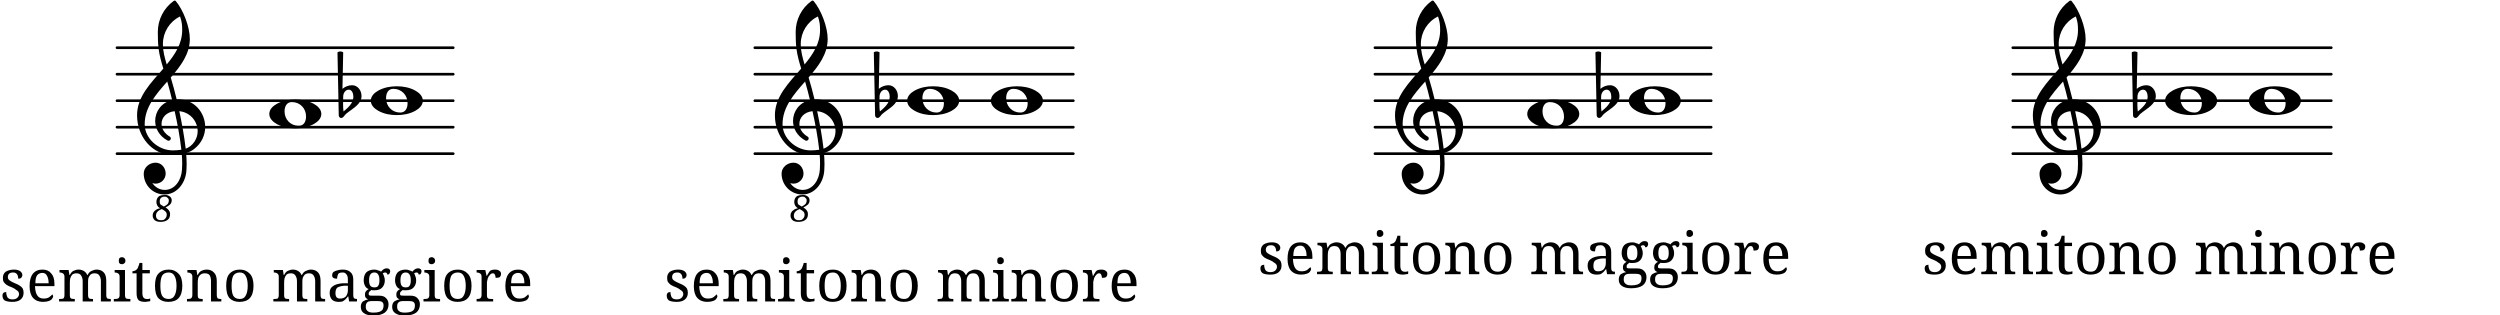
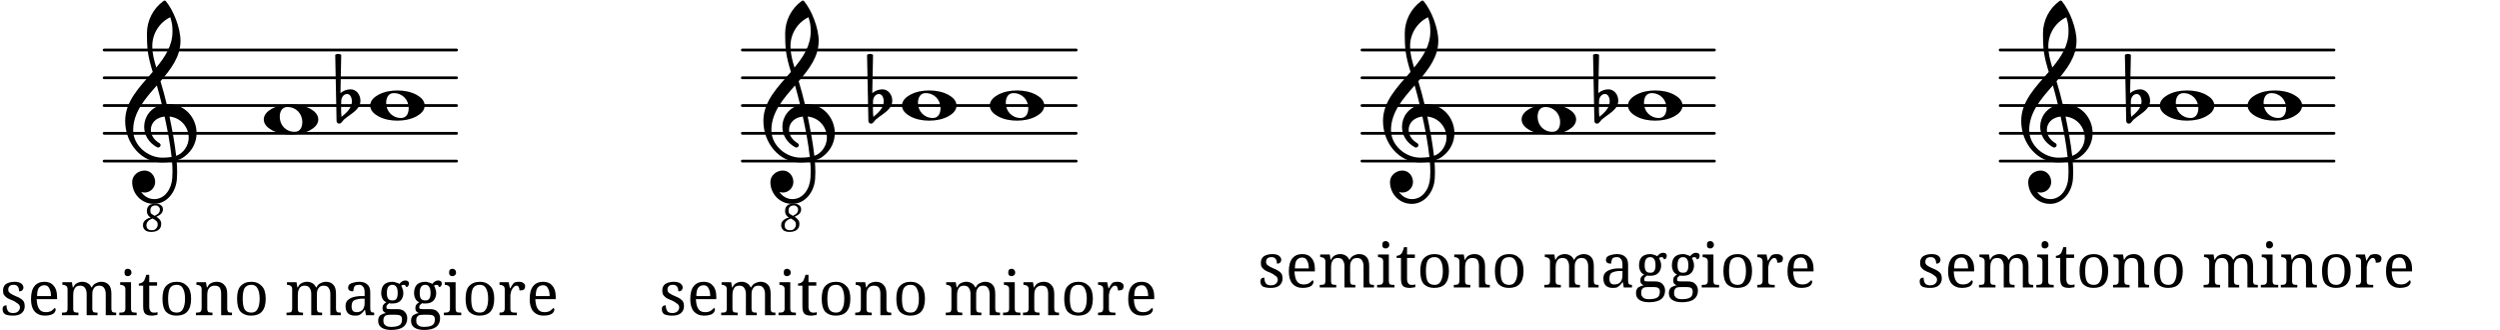
- <svg xmlns="http://www.w3.org/2000/svg" xmlns:xlink="http://www.w3.org/1999/xlink" version="1.2" width="165.85mm" height="20.86mm" viewBox="0 -0 94.378 11.868">
+ <svg xmlns="http://www.w3.org/2000/svg" xmlns:xlink="http://www.w3.org/1999/xlink" version="1.2" width="158.17mm" height="20.87mm" viewBox="0 -0 90.008 11.876">
  <style type="text/css">

tspan { white-space: pre; }

</style>
-   <g transform="translate(4.3661, 5.8)">
+   <g transform="translate(3.7003, 5.8)">
    <line stroke-linejoin="round" stroke-linecap="round" stroke-width="0.1" stroke="currentColor" x1="0.05" y1="0" x2="12.744" y2="0" />
  </g>
-   <g transform="translate(4.3661, 4.8)">
+   <g transform="translate(3.7003, 4.8)">
    <line stroke-linejoin="round" stroke-linecap="round" stroke-width="0.1" stroke="currentColor" x1="0.05" y1="0" x2="12.744" y2="0" />
  </g>
-   <g transform="translate(4.3661, 3.8)">
+   <g transform="translate(3.7003, 3.8)">
    <line stroke-linejoin="round" stroke-linecap="round" stroke-width="0.1" stroke="currentColor" x1="0.05" y1="0" x2="12.744" y2="0" />
  </g>
-   <g transform="translate(4.3661, 2.8)">
+   <g transform="translate(3.7003, 2.8)">
    <line stroke-linejoin="round" stroke-linecap="round" stroke-width="0.1" stroke="currentColor" x1="0.05" y1="0" x2="12.744" y2="0" />
  </g>
-   <g transform="translate(4.3661, 1.8)">
+   <g transform="translate(3.7003, 1.8)">
    <line stroke-linejoin="round" stroke-linecap="round" stroke-width="0.1" stroke="currentColor" x1="0.05" y1="0" x2="12.744" y2="0" />
  </g>
-   <g transform="translate(12.8481, 3.8)">
+   <g transform="translate(12.1823, 3.8)">
    <path transform="scale(0.004, -0.004)" d="M27 41l-1 -66v-11c0 -22 1 -44 4 -66c45 38 93 80 93 139c0 33 -14 67 -43 67c-31 0 -52 -30 -53 -63zM-15 -138l-12 595c8 5 18 8 27 8s19 -3 27 -8l-7 -345c25 21 58 34 91 34c52 0 89 -48 89 -102c0 -80 -86 -117 -147 -169c-15 -13 -24 -38 -45 -38 c-13 0 -23 11 -23 25z" fill="currentColor" />
  </g>
  <a style="color:inherit;" xlink:href="textedit:///home/johannes/common-lisp/setzkasten/lilypond-export/b5-c4-m3-c.ly:40:48:49">
-     <g transform="translate(13.9981, 3.8)">
+     <g transform="translate(13.3323, 3.8)">
      <path transform="scale(0.004, -0.004)" d="M213 112c-50 0 -69 -43 -69 -88c0 -77 57 -136 134 -136c50 0 69 43 69 88c0 77 -57 136 -134 136zM491 0c0 -43 -34 -75 -72 -96c-53 -29 -114 -40 -174 -40s-120 11 -173 40c-38 21 -72 53 -72 96s34 75 72 96c53 29 113 40 173 40s121 -11 174 -40 c38 -21 72 -53 72 -96z" fill="currentColor" />
    </g>
  </a>
  <a style="color:inherit;" xlink:href="textedit:///home/johannes/common-lisp/setzkasten/lilypond-export/b5-c4-m3-c.ly:38:16:17">
</a>
-   <g transform="translate(5.7482, 8.3595)">
+   <g transform="translate(5.1336, 8.334)">
    <text font-family="serif" font-style="italic" font-size="1.386" text-anchor="start" fill="currentColor">
      <tspan>8</tspan>
    </text>
  </g>
-   <g transform="translate(5.1661, 4.8)">
+   <g transform="translate(4.5003, 4.8)">
    <path transform="scale(0.004, -0.004)" d="M266 -635h-6c-108 0 -195 88 -195 197c0 58 53 103 112 103c54 0 95 -47 95 -103c0 -52 -43 -95 -95 -95c-11 0 -21 2 -31 6c26 -39 68 -65 117 -65h4zM461 -203c68 24 113 95 113 164c0 90 -66 179 -173 190c24 -116 46 -231 60 -354zM74 28c0 -135 129 -247 264 -247 c28 0 55 2 82 6c-14 127 -37 245 -63 364c-79 -8 -124 -61 -124 -119c0 -44 25 -91 81 -123c5 -5 7 -10 7 -15c0 -11 -10 -22 -22 -22c-3 0 -6 1 -9 2c-80 43 -117 115 -117 185c0 88 58 174 160 197c-14 58 -29 117 -46 175c-107 -121 -213 -243 -213 -403zM335 -262 c-188 0 -333 172 -333 374c0 177 131 306 248 441c-19 62 -37 125 -45 190c-6 52 -7 104 -7 156c0 115 55 224 149 292c6 5 14 5 20 0c71 -84 133 -245 133 -358c0 -143 -86 -255 -180 -364c21 -68 39 -138 56 -207c4 0 9 1 13 1c155 0 256 -128 256 -261 c0 -76 -33 -154 -107 -210c-22 -17 -47 -28 -73 -36c3 -35 5 -70 5 -105c0 -19 -1 -39 -2 -58c-7 -119 -88 -225 -202 -228l1 43c93 2 153 92 159 191c1 18 2 37 2 55c0 31 -1 61 -4 92c-29 -5 -58 -8 -89 -8zM428 916c0 55 -4 79 -20 129c-99 -48 -162 -149 -162 -259 c0 -74 18 -133 36 -194c80 97 146 198 146 324z" fill="currentColor" />
  </g>
  <a style="color:inherit;" xlink:href="textedit:///home/johannes/common-lisp/setzkasten/lilypond-export/b5-c4-m3-c.ly:40:43:44">
-     <g transform="translate(10.1661, 4.3)">
+     <g transform="translate(9.5003, 4.3)">
      <path transform="scale(0.004, -0.004)" d="M213 112c-50 0 -69 -43 -69 -88c0 -77 57 -136 134 -136c50 0 69 43 69 88c0 77 -57 136 -134 136zM491 0c0 -43 -34 -75 -72 -96c-53 -29 -114 -40 -174 -40s-120 11 -173 40c-38 21 -72 53 -72 96s34 75 72 96c53 29 113 40 173 40s121 -11 174 -40 c38 -21 72 -53 72 -96z" fill="currentColor" />
    </g>
  </a>
-   <g transform="translate(0, 11.3791)">
+   <g transform="translate(0, 11.3478)">
    <text font-family="serif" font-size="2.2" text-anchor="start" fill="currentColor">
      <tspan>semitono maggiore</tspan>
    </text>
  </g>
-   <g transform="translate(28.4456, 5.8)">
+   <g transform="translate(26.6872, 5.8)">
    <line stroke-linejoin="round" stroke-linecap="round" stroke-width="0.1" stroke="currentColor" x1="0.05" y1="0" x2="12.074" y2="0" />
  </g>
-   <g transform="translate(28.4456, 4.8)">
+   <g transform="translate(26.6872, 4.8)">
    <line stroke-linejoin="round" stroke-linecap="round" stroke-width="0.1" stroke="currentColor" x1="0.05" y1="0" x2="12.074" y2="0" />
  </g>
-   <g transform="translate(28.4456, 3.8)">
+   <g transform="translate(26.6872, 3.8)">
    <line stroke-linejoin="round" stroke-linecap="round" stroke-width="0.1" stroke="currentColor" x1="0.05" y1="0" x2="12.074" y2="0" />
  </g>
-   <g transform="translate(28.4456, 2.8)">
+   <g transform="translate(26.6872, 2.8)">
    <line stroke-linejoin="round" stroke-linecap="round" stroke-width="0.1" stroke="currentColor" x1="0.05" y1="0" x2="12.074" y2="0" />
  </g>
-   <g transform="translate(28.4456, 1.8)">
+   <g transform="translate(26.6872, 1.8)">
    <line stroke-linejoin="round" stroke-linecap="round" stroke-width="0.1" stroke="currentColor" x1="0.05" y1="0" x2="12.074" y2="0" />
  </g>
  <a style="color:inherit;" xlink:href="textedit:///home/johannes/common-lisp/setzkasten/lilypond-export/b5-c4-m3-c.ly:74:50:51">
-     <g transform="translate(37.4076, 3.8)">
+     <g transform="translate(35.6492, 3.8)">
      <path transform="scale(0.004, -0.004)" d="M213 112c-50 0 -69 -43 -69 -88c0 -77 57 -136 134 -136c50 0 69 43 69 88c0 77 -57 136 -134 136zM491 0c0 -43 -34 -75 -72 -96c-53 -29 -114 -40 -174 -40s-120 11 -173 40c-38 21 -72 53 -72 96s34 75 72 96c53 29 113 40 173 40s121 -11 174 -40 c38 -21 72 -53 72 -96z" fill="currentColor" />
    </g>
  </a>
-   <g transform="translate(33.0956, 3.8)">
+   <g transform="translate(31.3372, 3.8)">
    <path transform="scale(0.004, -0.004)" d="M27 41l-1 -66v-11c0 -22 1 -44 4 -66c45 38 93 80 93 139c0 33 -14 67 -43 67c-31 0 -52 -30 -53 -63zM-15 -138l-12 595c8 5 18 8 27 8s19 -3 27 -8l-7 -345c25 21 58 34 91 34c52 0 89 -48 89 -102c0 -80 -86 -117 -147 -169c-15 -13 -24 -38 -45 -38 c-13 0 -23 11 -23 25z" fill="currentColor" />
  </g>
  <a style="color:inherit;" xlink:href="textedit:///home/johannes/common-lisp/setzkasten/lilypond-export/b5-c4-m3-c.ly:72:16:17">
</a>
-   <g transform="translate(29.8278, 8.3595)">
+   <g transform="translate(28.1206, 8.334)">
    <text font-family="serif" font-style="italic" font-size="1.386" text-anchor="start" fill="currentColor">
      <tspan>8</tspan>
    </text>
  </g>
-   <g transform="translate(29.2456, 4.8)">
+   <g transform="translate(27.4872, 4.8)">
    <path transform="scale(0.004, -0.004)" d="M266 -635h-6c-108 0 -195 88 -195 197c0 58 53 103 112 103c54 0 95 -47 95 -103c0 -52 -43 -95 -95 -95c-11 0 -21 2 -31 6c26 -39 68 -65 117 -65h4zM461 -203c68 24 113 95 113 164c0 90 -66 179 -173 190c24 -116 46 -231 60 -354zM74 28c0 -135 129 -247 264 -247 c28 0 55 2 82 6c-14 127 -37 245 -63 364c-79 -8 -124 -61 -124 -119c0 -44 25 -91 81 -123c5 -5 7 -10 7 -15c0 -11 -10 -22 -22 -22c-3 0 -6 1 -9 2c-80 43 -117 115 -117 185c0 88 58 174 160 197c-14 58 -29 117 -46 175c-107 -121 -213 -243 -213 -403zM335 -262 c-188 0 -333 172 -333 374c0 177 131 306 248 441c-19 62 -37 125 -45 190c-6 52 -7 104 -7 156c0 115 55 224 149 292c6 5 14 5 20 0c71 -84 133 -245 133 -358c0 -143 -86 -255 -180 -364c21 -68 39 -138 56 -207c4 0 9 1 13 1c155 0 256 -128 256 -261 c0 -76 -33 -154 -107 -210c-22 -17 -47 -28 -73 -36c3 -35 5 -70 5 -105c0 -19 -1 -39 -2 -58c-7 -119 -88 -225 -202 -228l1 43c93 2 153 92 159 191c1 18 2 37 2 55c0 31 -1 61 -4 92c-29 -5 -58 -8 -89 -8zM428 916c0 55 -4 79 -20 129c-99 -48 -162 -149 -162 -259 c0 -74 18 -133 36 -194c80 97 146 198 146 324z" fill="currentColor" />
  </g>
  <a style="color:inherit;" xlink:href="textedit:///home/johannes/common-lisp/setzkasten/lilypond-export/b5-c4-m3-c.ly:74:43:44">
-     <g transform="translate(34.2456, 3.8)">
+     <g transform="translate(32.4872, 3.8)">
      <path transform="scale(0.004, -0.004)" d="M213 112c-50 0 -69 -43 -69 -88c0 -77 57 -136 134 -136c50 0 69 43 69 88c0 77 -57 136 -134 136zM491 0c0 -43 -34 -75 -72 -96c-53 -29 -114 -40 -174 -40s-120 11 -173 40c-38 21 -72 53 -72 96s34 75 72 96c53 29 113 40 173 40s121 -11 174 -40 c38 -21 72 -53 72 -96z" fill="currentColor" />
    </g>
  </a>
-   <g transform="translate(25.0761, 11.3791)">
+   <g transform="translate(23.7446, 11.3478)">
    <text font-family="serif" font-size="2.2" text-anchor="start" fill="currentColor">
      <tspan>semitono minore</tspan>
    </text>
  </g>
-   <g transform="translate(51.8552, 5.8)">
+   <g transform="translate(49.0042, 5.8)">
    <line stroke-linejoin="round" stroke-linecap="round" stroke-width="0.1" stroke="currentColor" x1="0.05" y1="0" x2="12.744" y2="0" />
  </g>
-   <g transform="translate(51.8552, 4.8)">
+   <g transform="translate(49.0042, 4.8)">
    <line stroke-linejoin="round" stroke-linecap="round" stroke-width="0.1" stroke="currentColor" x1="0.05" y1="0" x2="12.744" y2="0" />
  </g>
-   <g transform="translate(51.8552, 3.8)">
+   <g transform="translate(49.0042, 3.8)">
    <line stroke-linejoin="round" stroke-linecap="round" stroke-width="0.1" stroke="currentColor" x1="0.05" y1="0" x2="12.744" y2="0" />
  </g>
-   <g transform="translate(51.8552, 2.8)">
+   <g transform="translate(49.0042, 2.8)">
    <line stroke-linejoin="round" stroke-linecap="round" stroke-width="0.1" stroke="currentColor" x1="0.05" y1="0" x2="12.744" y2="0" />
  </g>
-   <g transform="translate(51.8552, 1.8)">
+   <g transform="translate(49.0042, 1.8)">
    <line stroke-linejoin="round" stroke-linecap="round" stroke-width="0.1" stroke="currentColor" x1="0.05" y1="0" x2="12.744" y2="0" />
  </g>
-   <g transform="translate(60.3372, 3.8)">
+   <g transform="translate(57.4862, 3.8)">
    <path transform="scale(0.004, -0.004)" d="M27 41l-1 -66v-11c0 -22 1 -44 4 -66c45 38 93 80 93 139c0 33 -14 67 -43 67c-31 0 -52 -30 -53 -63zM-15 -138l-12 595c8 5 18 8 27 8s19 -3 27 -8l-7 -345c25 21 58 34 91 34c52 0 89 -48 89 -102c0 -80 -86 -117 -147 -169c-15 -13 -24 -38 -45 -38 c-13 0 -23 11 -23 25z" fill="currentColor" />
  </g>
  <a style="color:inherit;" xlink:href="textedit:///home/johannes/common-lisp/setzkasten/lilypond-export/b5-c4-m3-c.ly:108:49:50">
-     <g transform="translate(61.4872, 3.8)">
+     <g transform="translate(58.6362, 3.8)">
      <path transform="scale(0.004, -0.004)" d="M213 112c-50 0 -69 -43 -69 -88c0 -77 57 -136 134 -136c50 0 69 43 69 88c0 77 -57 136 -134 136zM491 0c0 -43 -34 -75 -72 -96c-53 -29 -114 -40 -174 -40s-120 11 -173 40c-38 21 -72 53 -72 96s34 75 72 96c53 29 113 40 173 40s121 -11 174 -40 c38 -21 72 -53 72 -96z" fill="currentColor" />
    </g>
  </a>
  <a style="color:inherit;" xlink:href="textedit:///home/johannes/common-lisp/setzkasten/lilypond-export/b5-c4-m3-c.ly:106:16:17">
</a>
-   <g transform="translate(52.6552, 4.8)">
+   <g transform="translate(49.8042, 4.8)">
    <path transform="scale(0.004, -0.004)" d="M266 -635h-6c-108 0 -195 88 -195 197c0 58 53 103 112 103c54 0 95 -47 95 -103c0 -52 -43 -95 -95 -95c-11 0 -21 2 -31 6c26 -39 68 -65 117 -65h4zM461 -203c68 24 113 95 113 164c0 90 -66 179 -173 190c24 -116 46 -231 60 -354zM74 28c0 -135 129 -247 264 -247 c28 0 55 2 82 6c-14 127 -37 245 -63 364c-79 -8 -124 -61 -124 -119c0 -44 25 -91 81 -123c5 -5 7 -10 7 -15c0 -11 -10 -22 -22 -22c-3 0 -6 1 -9 2c-80 43 -117 115 -117 185c0 88 58 174 160 197c-14 58 -29 117 -46 175c-107 -121 -213 -243 -213 -403zM335 -262 c-188 0 -333 172 -333 374c0 177 131 306 248 441c-19 62 -37 125 -45 190c-6 52 -7 104 -7 156c0 115 55 224 149 292c6 5 14 5 20 0c71 -84 133 -245 133 -358c0 -143 -86 -255 -180 -364c21 -68 39 -138 56 -207c4 0 9 1 13 1c155 0 256 -128 256 -261 c0 -76 -33 -154 -107 -210c-22 -17 -47 -28 -73 -36c3 -35 5 -70 5 -105c0 -19 -1 -39 -2 -58c-7 -119 -88 -225 -202 -228l1 43c93 2 153 92 159 191c1 18 2 37 2 55c0 31 -1 61 -4 92c-29 -5 -58 -8 -89 -8zM428 916c0 55 -4 79 -20 129c-99 -48 -162 -149 -162 -259 c0 -74 18 -133 36 -194c80 97 146 198 146 324z" fill="currentColor" />
  </g>
  <a style="color:inherit;" xlink:href="textedit:///home/johannes/common-lisp/setzkasten/lilypond-export/b5-c4-m3-c.ly:108:43:44">
-     <g transform="translate(57.6552, 4.3)">
+     <g transform="translate(54.8042, 4.3)">
      <path transform="scale(0.004, -0.004)" d="M213 112c-50 0 -69 -43 -69 -88c0 -77 57 -136 134 -136c50 0 69 43 69 88c0 77 -57 136 -134 136zM491 0c0 -43 -34 -75 -72 -96c-53 -29 -114 -40 -174 -40s-120 11 -173 40c-38 21 -72 53 -72 96s34 75 72 96c53 29 113 40 173 40s121 -11 174 -40 c38 -21 72 -53 72 -96z" fill="currentColor" />
    </g>
  </a>
-   <g transform="translate(47.4891, 10.35)">
+   <g transform="translate(45.3039, 10.35)">
    <text font-family="serif" font-size="2.2" text-anchor="start" fill="currentColor">
      <tspan>semitono maggiore</tspan>
    </text>
  </g>
-   <g transform="translate(75.9347, 5.8)">
+   <g transform="translate(71.9912, 5.8)">
    <line stroke-linejoin="round" stroke-linecap="round" stroke-width="0.1" stroke="currentColor" x1="0.05" y1="0" x2="12.074" y2="0" />
  </g>
-   <g transform="translate(75.9347, 4.8)">
+   <g transform="translate(71.9912, 4.8)">
    <line stroke-linejoin="round" stroke-linecap="round" stroke-width="0.1" stroke="currentColor" x1="0.05" y1="0" x2="12.074" y2="0" />
  </g>
-   <g transform="translate(75.9347, 3.8)">
+   <g transform="translate(71.9912, 3.8)">
    <line stroke-linejoin="round" stroke-linecap="round" stroke-width="0.1" stroke="currentColor" x1="0.05" y1="0" x2="12.074" y2="0" />
  </g>
-   <g transform="translate(75.9347, 2.8)">
+   <g transform="translate(71.9912, 2.8)">
    <line stroke-linejoin="round" stroke-linecap="round" stroke-width="0.1" stroke="currentColor" x1="0.05" y1="0" x2="12.074" y2="0" />
  </g>
-   <g transform="translate(75.9347, 1.8)">
+   <g transform="translate(71.9912, 1.8)">
    <line stroke-linejoin="round" stroke-linecap="round" stroke-width="0.1" stroke="currentColor" x1="0.05" y1="0" x2="12.074" y2="0" />
  </g>
  <a style="color:inherit;" xlink:href="textedit:///home/johannes/common-lisp/setzkasten/lilypond-export/b5-c4-m3-c.ly:142:51:52">
-     <g transform="translate(84.8967, 3.8)">
+     <g transform="translate(80.9532, 3.8)">
      <path transform="scale(0.004, -0.004)" d="M213 112c-50 0 -69 -43 -69 -88c0 -77 57 -136 134 -136c50 0 69 43 69 88c0 77 -57 136 -134 136zM491 0c0 -43 -34 -75 -72 -96c-53 -29 -114 -40 -174 -40s-120 11 -173 40c-38 21 -72 53 -72 96s34 75 72 96c53 29 113 40 173 40s121 -11 174 -40 c38 -21 72 -53 72 -96z" fill="currentColor" />
    </g>
  </a>
-   <g transform="translate(80.5847, 3.8)">
+   <g transform="translate(76.6412, 3.8)">
    <path transform="scale(0.004, -0.004)" d="M27 41l-1 -66v-11c0 -22 1 -44 4 -66c45 38 93 80 93 139c0 33 -14 67 -43 67c-31 0 -52 -30 -53 -63zM-15 -138l-12 595c8 5 18 8 27 8s19 -3 27 -8l-7 -345c25 21 58 34 91 34c52 0 89 -48 89 -102c0 -80 -86 -117 -147 -169c-15 -13 -24 -38 -45 -38 c-13 0 -23 11 -23 25z" fill="currentColor" />
  </g>
  <a style="color:inherit;" xlink:href="textedit:///home/johannes/common-lisp/setzkasten/lilypond-export/b5-c4-m3-c.ly:140:16:17">
</a>
-   <g transform="translate(76.7347, 4.8)">
+   <g transform="translate(72.7912, 4.8)">
    <path transform="scale(0.004, -0.004)" d="M266 -635h-6c-108 0 -195 88 -195 197c0 58 53 103 112 103c54 0 95 -47 95 -103c0 -52 -43 -95 -95 -95c-11 0 -21 2 -31 6c26 -39 68 -65 117 -65h4zM461 -203c68 24 113 95 113 164c0 90 -66 179 -173 190c24 -116 46 -231 60 -354zM74 28c0 -135 129 -247 264 -247 c28 0 55 2 82 6c-14 127 -37 245 -63 364c-79 -8 -124 -61 -124 -119c0 -44 25 -91 81 -123c5 -5 7 -10 7 -15c0 -11 -10 -22 -22 -22c-3 0 -6 1 -9 2c-80 43 -117 115 -117 185c0 88 58 174 160 197c-14 58 -29 117 -46 175c-107 -121 -213 -243 -213 -403zM335 -262 c-188 0 -333 172 -333 374c0 177 131 306 248 441c-19 62 -37 125 -45 190c-6 52 -7 104 -7 156c0 115 55 224 149 292c6 5 14 5 20 0c71 -84 133 -245 133 -358c0 -143 -86 -255 -180 -364c21 -68 39 -138 56 -207c4 0 9 1 13 1c155 0 256 -128 256 -261 c0 -76 -33 -154 -107 -210c-22 -17 -47 -28 -73 -36c3 -35 5 -70 5 -105c0 -19 -1 -39 -2 -58c-7 -119 -88 -225 -202 -228l1 43c93 2 153 92 159 191c1 18 2 37 2 55c0 31 -1 61 -4 92c-29 -5 -58 -8 -89 -8zM428 916c0 55 -4 79 -20 129c-99 -48 -162 -149 -162 -259 c0 -74 18 -133 36 -194c80 97 146 198 146 324z" fill="currentColor" />
  </g>
  <a style="color:inherit;" xlink:href="textedit:///home/johannes/common-lisp/setzkasten/lilypond-export/b5-c4-m3-c.ly:142:43:44">
-     <g transform="translate(81.7347, 3.8)">
+     <g transform="translate(77.7912, 3.8)">
      <path transform="scale(0.004, -0.004)" d="M213 112c-50 0 -69 -43 -69 -88c0 -77 57 -136 134 -136c50 0 69 43 69 88c0 77 -57 136 -134 136zM491 0c0 -43 -34 -75 -72 -96c-53 -29 -114 -40 -174 -40s-120 11 -173 40c-38 21 -72 53 -72 96s34 75 72 96c53 29 113 40 173 40s121 -11 174 -40 c38 -21 72 -53 72 -96z" fill="currentColor" />
    </g>
  </a>
-   <g transform="translate(72.5652, 10.35)">
+   <g transform="translate(69.0485, 10.35)">
    <text font-family="serif" font-size="2.2" text-anchor="start" fill="currentColor">
      <tspan>semitono minore</tspan>
    </text>
  </g>
</svg>
